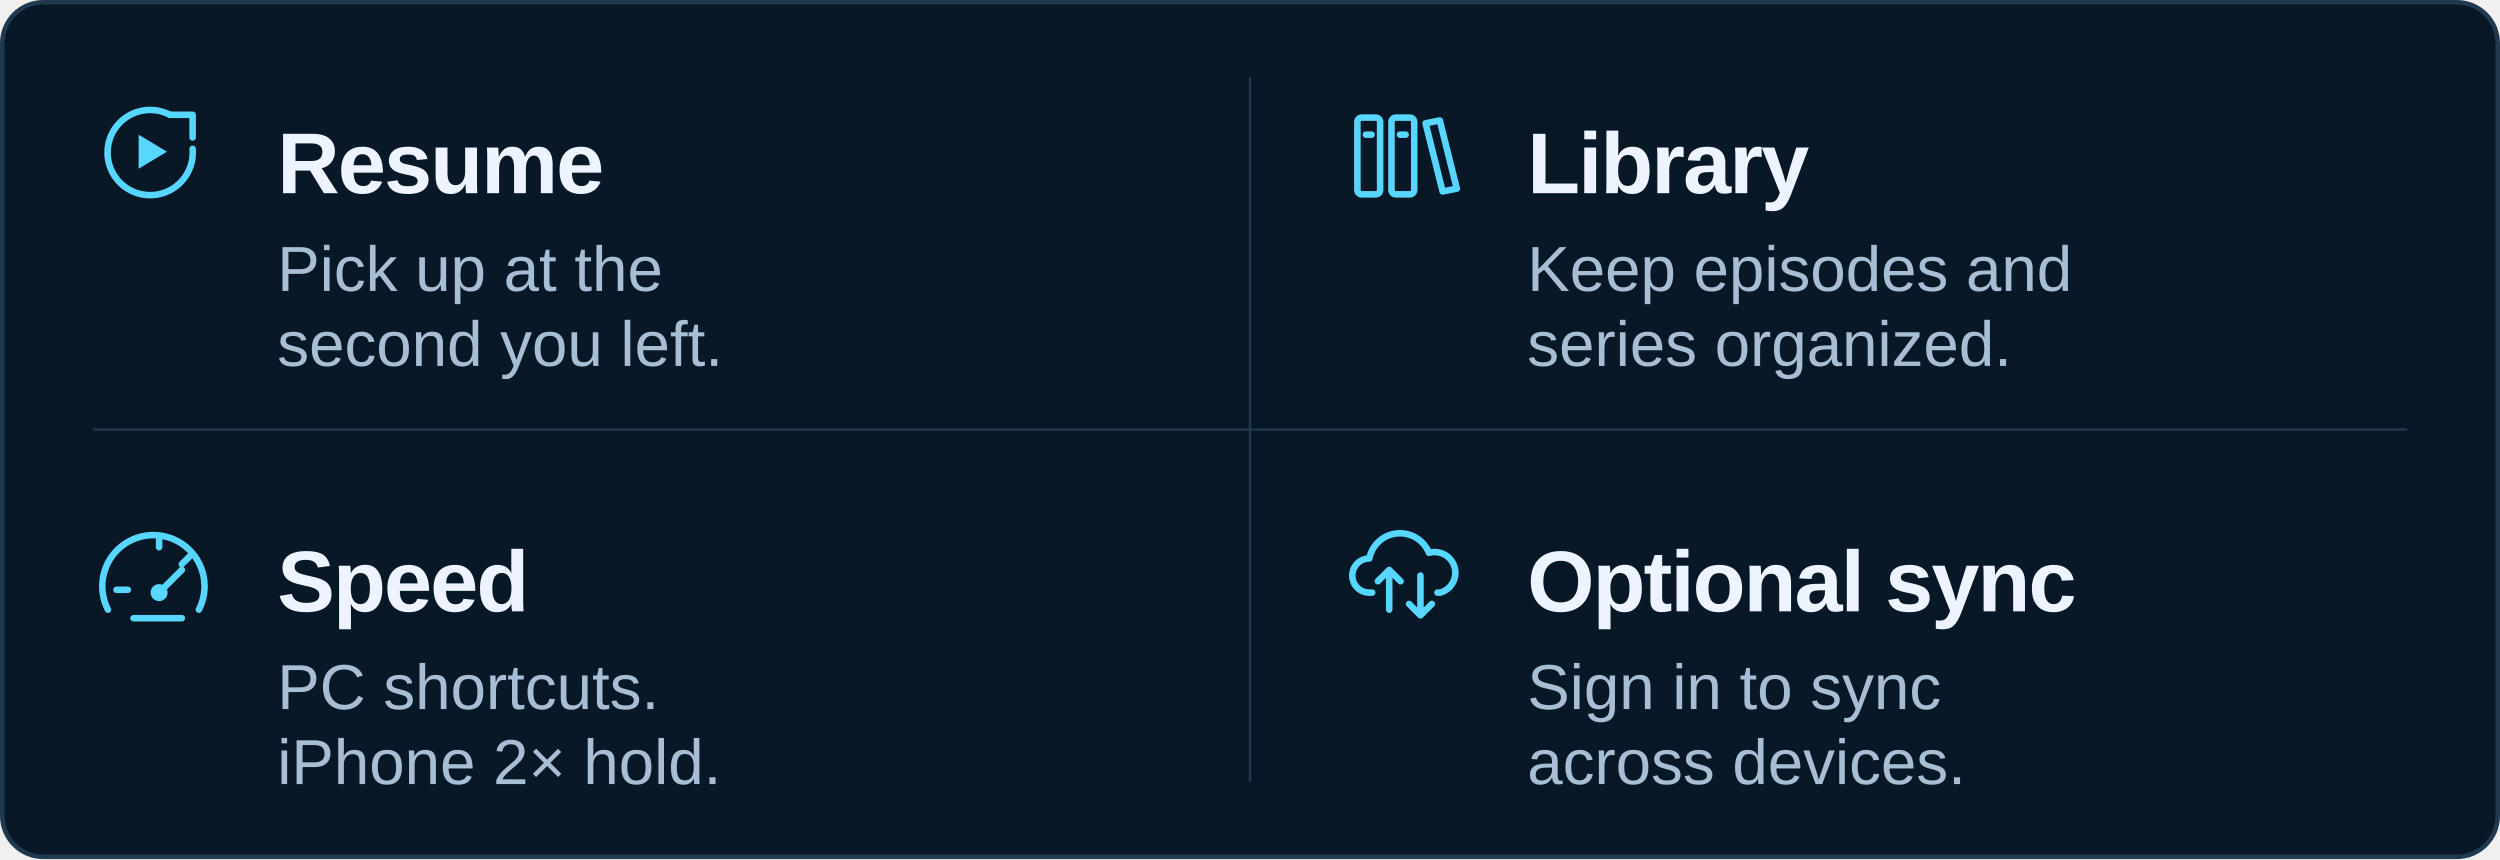
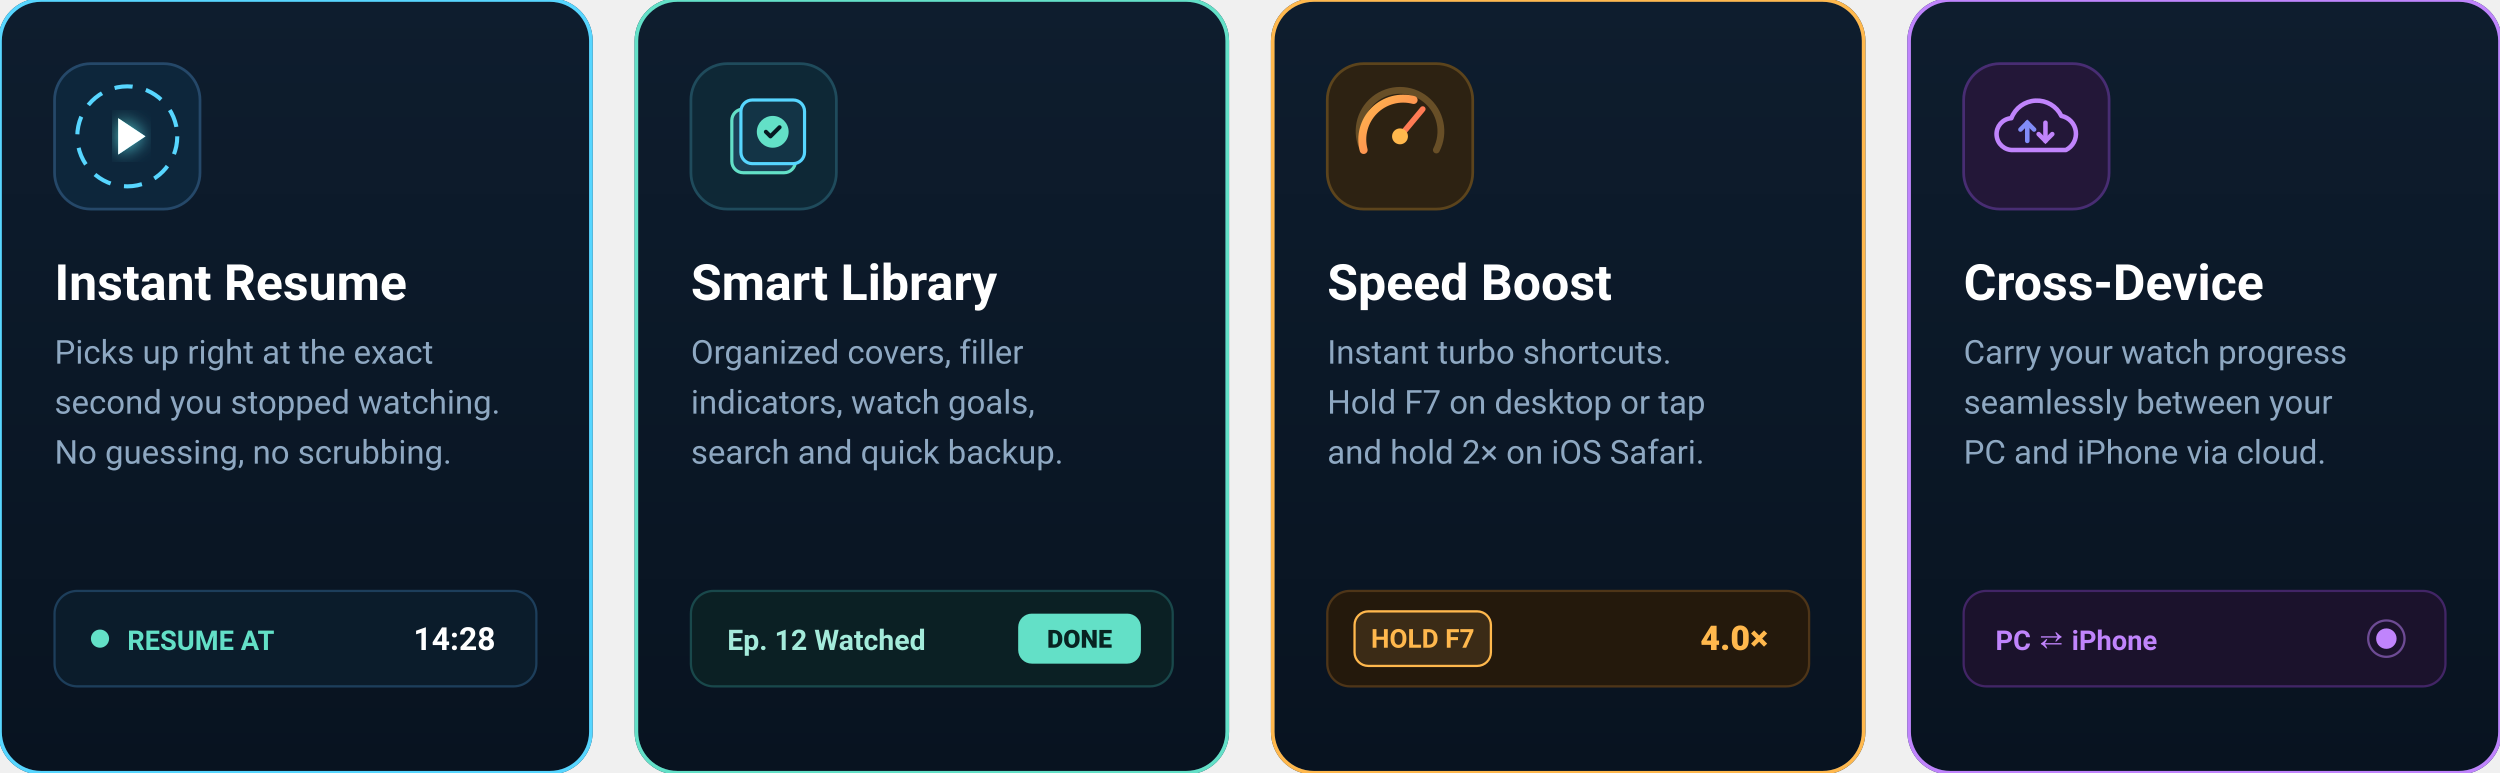
- <svg xmlns="http://www.w3.org/2000/svg" width="1100" height="378" viewBox="0 0 1100 378" role="img" aria-labelledby="features-title features-description">
+ <svg xmlns="http://www.w3.org/2000/svg" width="1100" height="340" viewBox="0 0 1100 340" role="img" aria-labelledby="feat-title feat-desc">
+   <defs>
+     <linearGradient id="grid-card-bg" x1="0" y1="0" x2="0" y2="1">
+       <stop offset="0%" stop-color="#0e1d2e" />
+       <stop offset="100%" stop-color="#081320" />
+     </linearGradient>
+     <linearGradient id="neon-cyan" x1="0" y1="0" x2="1" y2="1">
+       <stop offset="0%" stop-color="#63e0c7" />
+       <stop offset="100%" stop-color="#57d6ff" />
+     </linearGradient>
+     <linearGradient id="neon-blue" x1="0" y1="0" x2="1" y2="1">
+       <stop offset="0%" stop-color="#57d6ff" />
+       <stop offset="100%" stop-color="#4b8cff" />
+     </linearGradient>
+     <linearGradient id="neon-amber" x1="0" y1="0" x2="1" y2="1">
+       <stop offset="0%" stop-color="#ffb84d" />
+       <stop offset="100%" stop-color="#ff7b54" />
+     </linearGradient>
+     <linearGradient id="neon-purple" x1="0" y1="0" x2="1" y2="1">
+       <stop offset="0%" stop-color="#c084fc" />
+       <stop offset="100%" stop-color="#818cf8" />
+     </linearGradient>
+     <filter id="feat-glow" x="-20%" y="-20%" width="140%" height="140%">
+       <feGaussianBlur stdDeviation="4" result="blur" />
+       <feComposite in="SourceGraphic" in2="blur" operator="over" />
+     </filter>
+   </defs>
  <style>
-     text { font-family: "Segoe UI", -apple-system, BlinkMacSystemFont, Arial, sans-serif; }
-     .feature-title { fill: #edf3ff; font-size: 38px; font-weight: 600; letter-spacing: -0.8px; }
-     .feature-copy { fill: #a8bed4; font-size: 28px; }
-     .feature-icon { fill: none; stroke: #57d6ff; stroke-width: 2.3; stroke-linecap: round; stroke-linejoin: round; }
+     text {
+       font-family: -apple-system, BlinkMacSystemFont, "Segoe UI", Roboto, Helvetica, Arial, sans-serif;
+     }
+ 
+     /* Keyframes */
+     @keyframes needleRev {
+       0%, 100% { transform: rotate(-35deg); }
+       40% { transform: rotate(45deg); }
+       70% { transform: rotate(15deg); }
+     }
+     @keyframes radarSpin {
+       0% { transform: rotate(0deg); }
+       100% { transform: rotate(360deg); }
+     }
+     @keyframes arrowFloatY {
+       0%, 100% { transform: translateY(0px); opacity: 0.8; }
+       50% { transform: translateY(-6px); opacity: 1; }
+     }
+     @keyframes arrowFloatDown {
+       0%, 100% { transform: translateY(0px); opacity: 0.8; }
+       50% { transform: translateY(6px); opacity: 1; }
+     }
+     @keyframes bookHover {
+       0%, 100% { transform: translateY(0px) rotate(0deg); }
+       50% { transform: translateY(-4px) rotate(-1.5deg); }
+     }
+     @keyframes cardBorderGlow {
+       0%, 100% { stroke-opacity: 0.35; }
+       50% { stroke-opacity: 0.85; }
+     }
+     @keyframes playPulse {
+       0%, 100% { transform: scale(1); opacity: 0.9; }
+       50% { transform: scale(1.12); opacity: 1; }
+     }
+ 
+     .border-active { animation: cardBorderGlow 4s ease-in-out infinite; }
+     .radar-rotate { animation: radarSpin 9s linear infinite; transform-origin: 32px 32px; }
+     .needle-anim { animation: needleRev 3.5s ease-in-out infinite; transform-origin: 32px 32px; }
+     .arrow-up { animation: arrowFloatY 2s ease-in-out infinite; }
+     .arrow-down { animation: arrowFloatDown 2s ease-in-out infinite 1s; }
+     .stack-float { animation: bookHover 5s ease-in-out infinite; transform-origin: 32px 32px; }
+     .play-pulsing { animation: playPulse 2.5s ease-in-out infinite; transform-origin: 32px 32px; }
+ 
+     @media (prefers-reduced-motion: reduce) {
+       .border-active, .radar-rotate, .needle-anim, .arrow-up, .arrow-down, .stack-float, .play-pulsing {
+         animation: none !important;
+       }
+     }
  </style>
-   <rect x="1" y="1" width="1098" height="376" rx="18" fill="#091827" stroke="#20394f" stroke-width="2" />
-   <path d="M550 34V344M41 189H1059" stroke="#233a50" />
-   <g transform="translate(46 48) scale(1.25)" class="feature-icon">
-     <path d="M31 14A15 15 0 1 1 23 2" />
-     <path d="M23 2H31V10" />
-     <path d="M12 9L22 15L12 21Z" fill="#57d6ff" stroke="none" />
+   <g transform="translate(0, 0)">
+     <rect x="0" y="0" width="260" height="340" rx="18" fill="url(#grid-card-bg)" stroke="#223d57" stroke-width="1.6" />
+     <rect x="0" y="0" width="260" height="340" rx="18" fill="none" stroke="#57d6ff" stroke-width="1.6" class="border-active" />
+     <g transform="translate(24, 28)">
+       <rect x="0" y="0" width="64" height="64" rx="16" fill="#0d263b" stroke="#254869" stroke-width="1.2" />
+       <g transform="translate(0, 0)">
+         <circle cx="32" cy="32" r="22" fill="none" stroke="#57d6ff" stroke-width="1.8" stroke-dasharray="8 6" class="radar-rotate" />
+       </g>
+       <g class="play-pulsing">
+         <polygon points="28,24 40,32 28,40" fill="url(#neon-cyan)" filter="url(#feat-glow)" />
+         <polygon points="28,24 40,32 28,40" fill="#ffffff" />
+       </g>
+     </g>
+     <text x="24" y="132" fill="#ffffff" font-size="22" font-weight="700">Instant Resume</text>
+     <text x="24" y="160" fill="#8ea8c2" font-size="14.5" font-weight="400">
+       <tspan x="24" dy="0">Picks up right at the exact</tspan>
+       <tspan x="24" dy="22">second you stopped watching.</tspan>
+       <tspan x="24" dy="22">No guessing, no scrubbing.</tspan>
+     </text>
+     <g transform="translate(24, 260)">
+       <rect x="0" y="0" width="212" height="42" rx="10" fill="#0b1c2b" stroke="#1d3e5b" stroke-width="1" />
+       <circle cx="20" cy="21" r="4" fill="#63e0c7" />
+       <text x="32" y="26" fill="#63e0c7" font-size="12" font-weight="700">RESUME AT</text>
+       <text x="194" y="26" text-anchor="end" fill="#ffffff" font-size="14" font-weight="700">14:28</text>
+     </g>
  </g>
-   <text x="122" y="85" class="feature-title">Resume</text>
-   <text x="122" y="128" class="feature-copy">Pick up at the</text>
-   <text x="122" y="161" class="feature-copy">second you left.</text>
-   <g transform="translate(596 48) scale(1.25)" class="feature-icon">
-     <rect x="1" y="3" width="8" height="27" rx="1.5" />
-     <rect x="13" y="3" width="8" height="27" rx="1.5" />
-     <path d="M25 5L30 4L36 28L31 29Z" />
-     <path d="M4 9H6M16 9H18" />
+   <g transform="translate(280, 0)">
+     <rect x="0" y="0" width="260" height="340" rx="18" fill="url(#grid-card-bg)" stroke="#223d57" stroke-width="1.6" />
+     <rect x="0" y="0" width="260" height="340" rx="18" fill="none" stroke="#63e0c7" stroke-width="1.6" class="border-active" />
+     <g transform="translate(24, 28)">
+       <rect x="0" y="0" width="64" height="64" rx="16" fill="#0e2836" stroke="#1f4b5c" stroke-width="1.2" />
+       <g class="stack-float">
+         <rect x="18" y="20" width="28" height="28" rx="5" fill="#1b4157" stroke="#63e0c7" stroke-width="1.4" />
+         <rect x="22" y="16" width="28" height="28" rx="5" fill="#133446" stroke="#57d6ff" stroke-width="1.4" />
+         <circle cx="36" cy="30" r="7" fill="#63e0c7" />
+         <path d="M33 30 L35 32 L39 28" fill="none" stroke="#061922" stroke-width="1.8" stroke-linecap="round" stroke-linejoin="round" />
+       </g>
+     </g>
+     <text x="24" y="132" fill="#ffffff" font-size="22" font-weight="700">Smart Library</text>
+     <text x="24" y="160" fill="#8ea8c2" font-size="14.5" font-weight="400">
+       <tspan x="24" dy="0">Organized covers, filler</tspan>
+       <tspan x="24" dy="22">indicators, watch goals,</tspan>
+       <tspan x="24" dy="22">search and quick backup.</tspan>
+     </text>
+     <g transform="translate(24, 260)">
+       <rect x="0" y="0" width="212" height="42" rx="10" fill="#0b2024" stroke="#19484b" stroke-width="1" />
+       <text x="16" y="26" fill="#a4ebdb" font-size="12.5" font-weight="600">Ep. 12 Watched</text>
+       <rect x="144" y="10" width="54" height="22" rx="6" fill="#63e0c7" />
+       <text x="171" y="25" text-anchor="middle" fill="#082322" font-size="11" font-weight="800">DONE</text>
+     </g>
  </g>
-   <text x="672" y="85" class="feature-title">Library</text>
-   <text x="672" y="128" class="feature-copy">Keep episodes and</text>
-   <text x="672" y="161" class="feature-copy">series organized.</text>
-   <g transform="translate(45 232) scale(1.25)" class="feature-icon">
-     <path d="M2 29A18 18 0 1 1 34 29M5 22H9M20 3V7M31 10L28 13" />
-     <path d="M20 23L28 15" />
-     <circle cx="20" cy="23" r="3" fill="#57d6ff" stroke="none" />
-     <path d="M11 32H28" />
+   <g transform="translate(560, 0)">
+     <rect x="0" y="0" width="260" height="340" rx="18" fill="url(#grid-card-bg)" stroke="#223d57" stroke-width="1.6" />
+     <rect x="0" y="0" width="260" height="340" rx="18" fill="none" stroke="#ffb84d" stroke-width="1.6" class="border-active" />
+     <g transform="translate(24, 28)">
+       <rect x="0" y="0" width="64" height="64" rx="16" fill="#2d2212" stroke="#5c441c" stroke-width="1.2" />
+       <path d="M 16 38 A 18 18 0 1 1 48 38" fill="none" stroke="#684f27" stroke-width="3" stroke-linecap="round" />
+       <path d="M 16 38 A 18 18 0 0 1 38 16" fill="none" stroke="url(#neon-amber)" stroke-width="3.5" stroke-linecap="round" />
+       <g class="needle-anim">
+         <line x1="32" y1="32" x2="42" y2="20" stroke="#ff7b54" stroke-width="2.5" stroke-linecap="round" />
+         <circle cx="32" cy="32" r="3.5" fill="#ffb84d" />
+       </g>
+     </g>
+     <text x="24" y="132" fill="#ffffff" font-size="22" font-weight="700">Speed Boost</text>
+     <text x="24" y="160" fill="#8ea8c2" font-size="14.5" font-weight="400">
+       <tspan x="24" dy="0">Instant turbo shortcuts.</tspan>
+       <tspan x="24" dy="22">Hold F7 on desktop or tap</tspan>
+       <tspan x="24" dy="22">and hold 2× on iOS Safari.</tspan>
+     </text>
+     <g transform="translate(24, 260)">
+       <rect x="0" y="0" width="212" height="42" rx="10" fill="#24190c" stroke="#4e3518" stroke-width="1" />
+       <rect x="12" y="9" width="60" height="24" rx="6" fill="#3b2b16" stroke="#ffb84d" stroke-width="1" />
+       <text x="42" y="25" text-anchor="middle" fill="#ffb84d" font-size="11.5" font-weight="700">HOLD F7</text>
+       <text x="194" y="26" text-anchor="end" fill="#ffb84d" font-size="15" font-weight="800">4.0×</text>
+     </g>
  </g>
-   <text x="122" y="269" class="feature-title">Speed</text>
-   <text x="122" y="312" class="feature-copy">PC shortcuts.</text>
-   <text x="122" y="345" class="feature-copy">iPhone 2× hold.</text>
-   <g transform="translate(595 232) scale(1.25)" class="feature-icon">
-     <path d="M7 23H6A6 6 0 0 1 6 11A11 11 0 0 1 27 9A7 7 0 0 1 31 23H30" />
-     <path d="M13 29V15L9 19M13 15L17 19M24 17V31L20 27M24 31L28 27" />
+   <g transform="translate(840, 0)">
+     <rect x="0" y="0" width="260" height="340" rx="18" fill="url(#grid-card-bg)" stroke="#223d57" stroke-width="1.6" />
+     <rect x="0" y="0" width="260" height="340" rx="18" fill="none" stroke="#c084fc" stroke-width="1.6" class="border-active" />
+     <g transform="translate(24, 28)">
+       <rect x="0" y="0" width="64" height="64" rx="16" fill="#231738" stroke="#482d73" stroke-width="1.2" />
+       <path d="M 22 38 A 7 7 0 0 1 21 24 A 12 12 0 0 1 43 23 A 8 8 0 0 1 45 38 Z" fill="none" stroke="#c084fc" stroke-width="2" stroke-linejoin="round" />
+       <g class="arrow-up" transform="translate(28, 26)">
+         <line x1="0" y1="8" x2="0" y2="0" stroke="#818cf8" stroke-width="2" stroke-linecap="round" />
+         <polyline points="-3,3 0,0 3,3" fill="none" stroke="#818cf8" stroke-width="2" stroke-linecap="round" />
+       </g>
+       <g class="arrow-down" transform="translate(36, 26)">
+         <line x1="0" y1="0" x2="0" y2="8" stroke="#c084fc" stroke-width="2" stroke-linecap="round" />
+         <polyline points="-3,5 0,8 3,5" fill="none" stroke="#c084fc" stroke-width="2" stroke-linecap="round" />
+       </g>
+     </g>
+     <text x="24" y="132" fill="#ffffff" font-size="22" font-weight="700">Cross-Device</text>
+     <text x="24" y="160" fill="#8ea8c2" font-size="14.5" font-weight="400">
+       <tspan x="24" dy="0">Carry your watch progress</tspan>
+       <tspan x="24" dy="22">seamlessly between your</tspan>
+       <tspan x="24" dy="22">PC and iPhone via cloud.</tspan>
+     </text>
+     <g transform="translate(24, 260)">
+       <rect x="0" y="0" width="212" height="42" rx="10" fill="#1b122c" stroke="#422566" stroke-width="1" />
+       <text x="14" y="26" fill="#c084fc" font-size="12" font-weight="600">PC ⇄ iPhone</text>
+       <circle cx="186" cy="21" r="4.5" fill="#c084fc" />
+       <circle cx="186" cy="21" r="8" fill="none" stroke="#c084fc" stroke-width="1" opacity="0.5" />
+     </g>
  </g>
-   <text x="672" y="269" class="feature-title">Optional sync</text>
-   <text x="672" y="312" class="feature-copy">Sign in to sync</text>
-   <text x="672" y="345" class="feature-copy">across devices.</text>
</svg>
